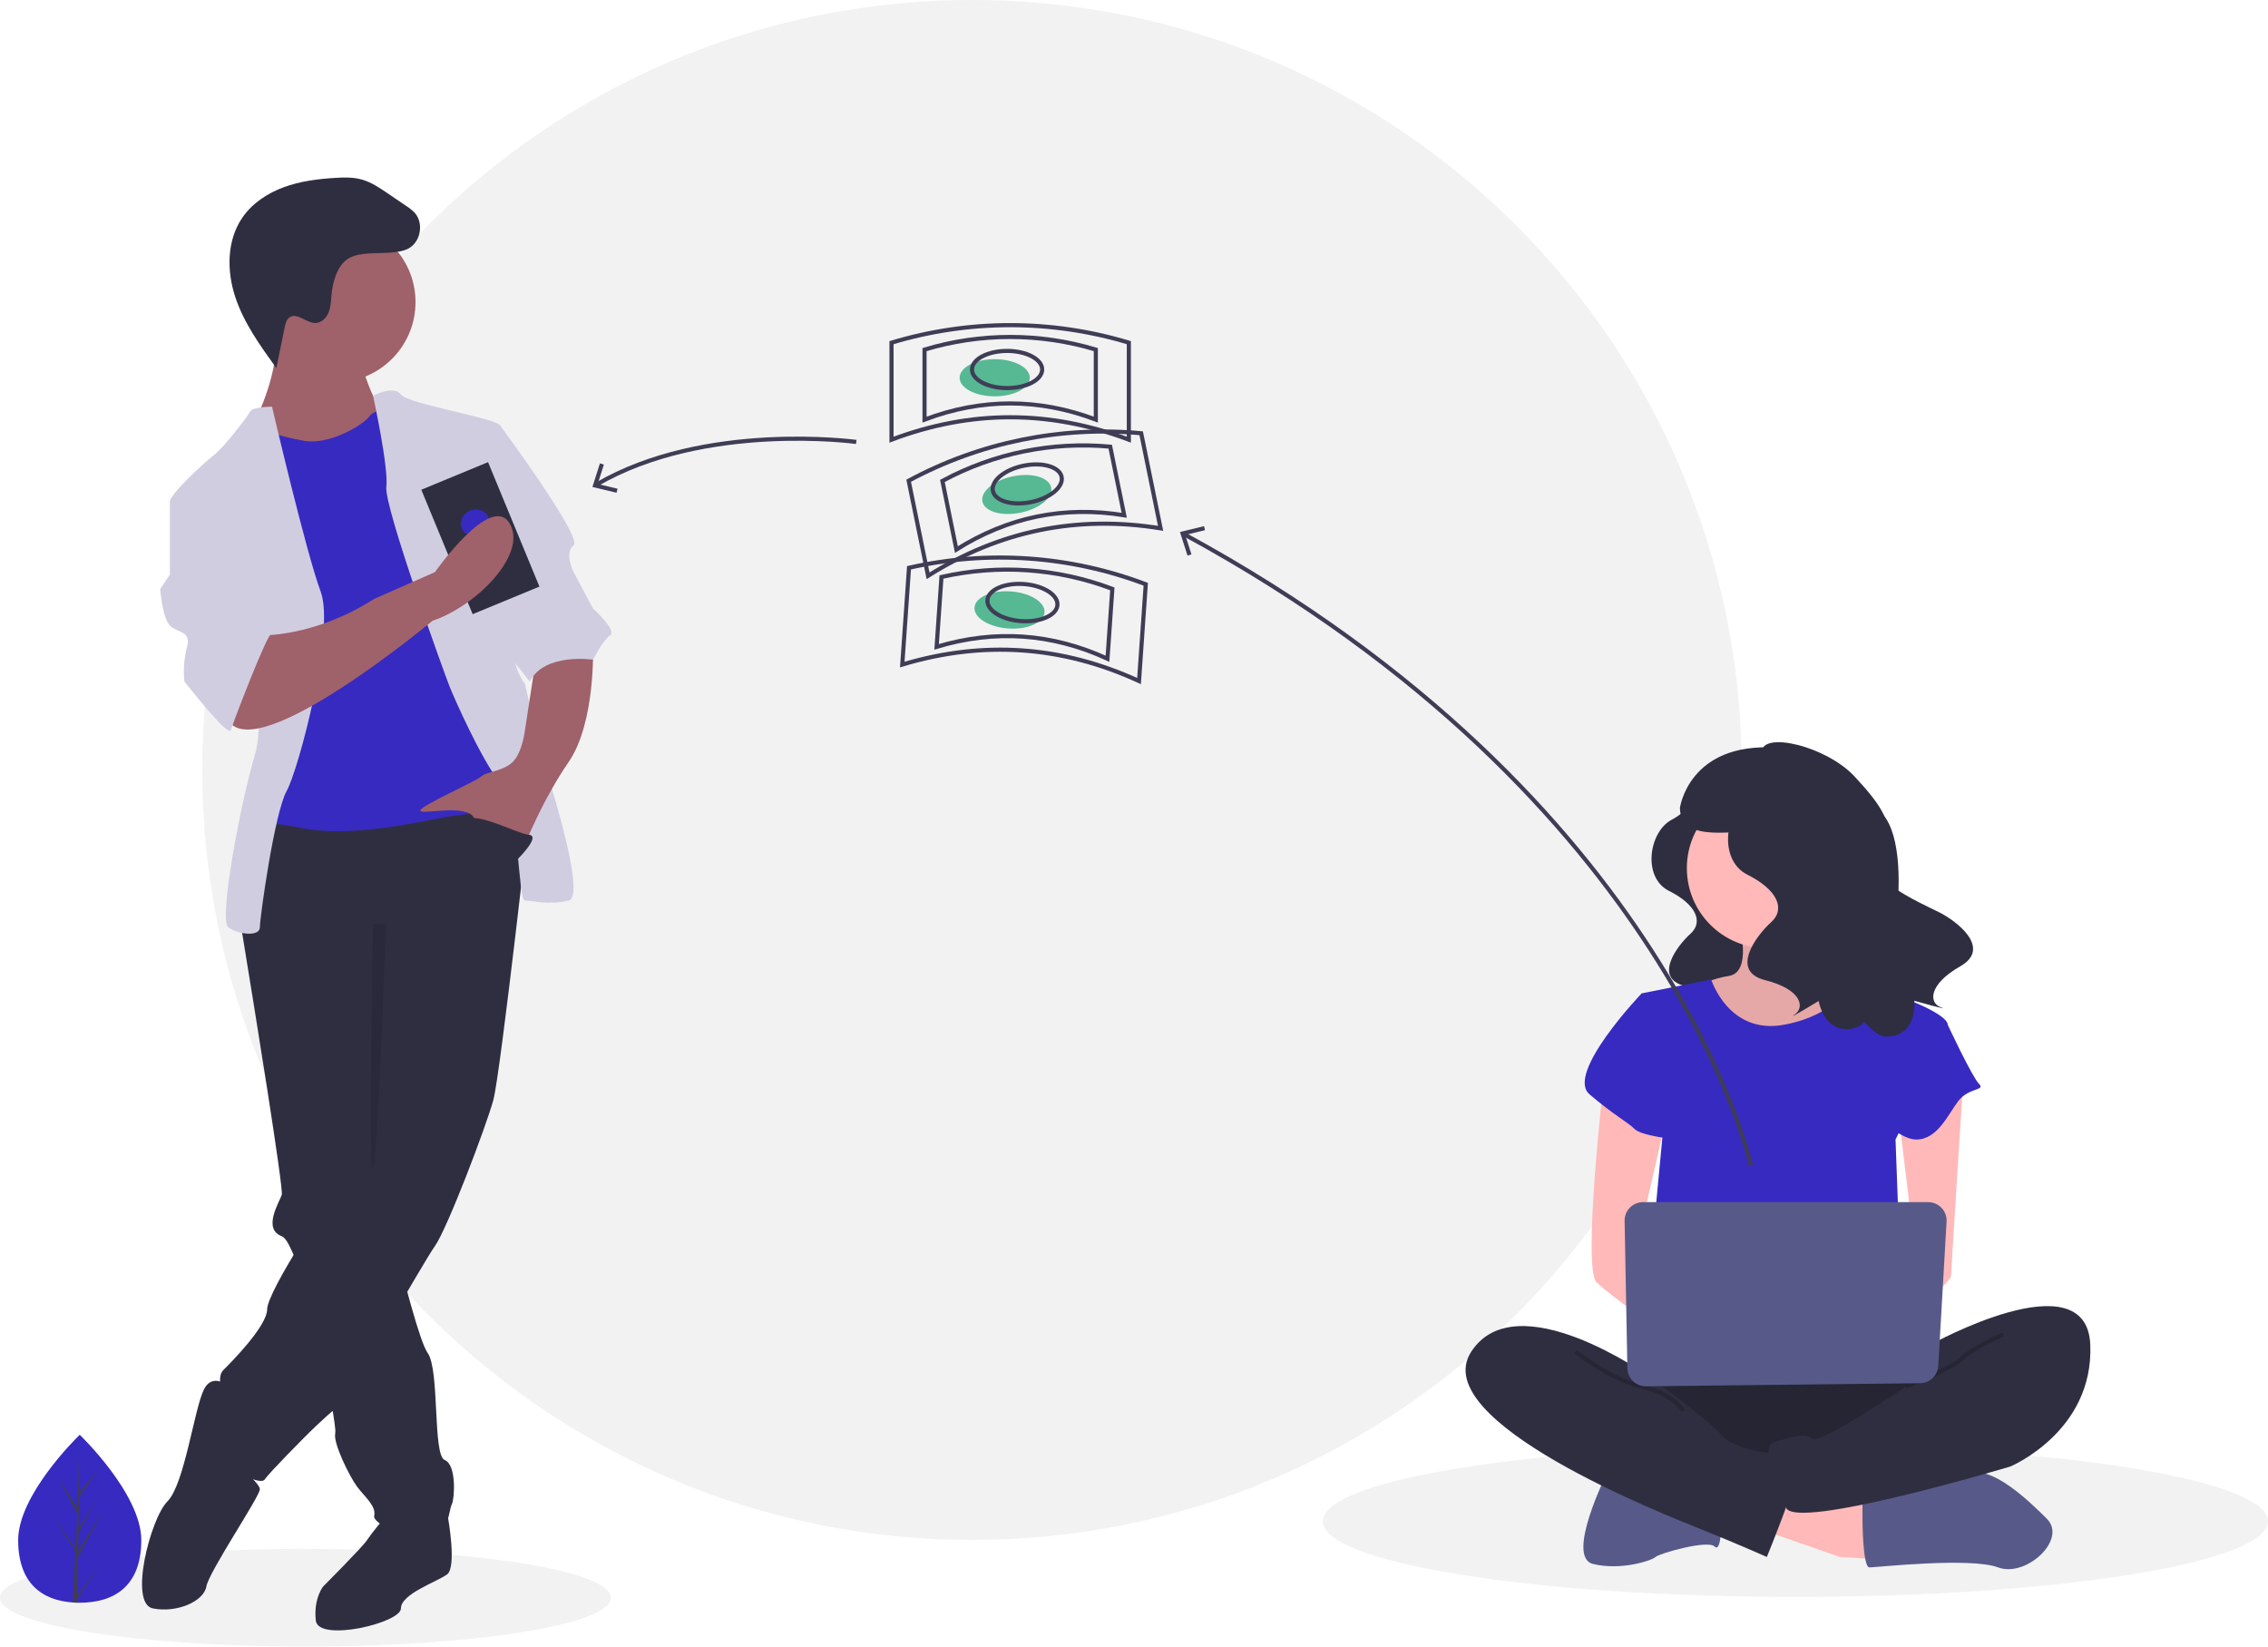
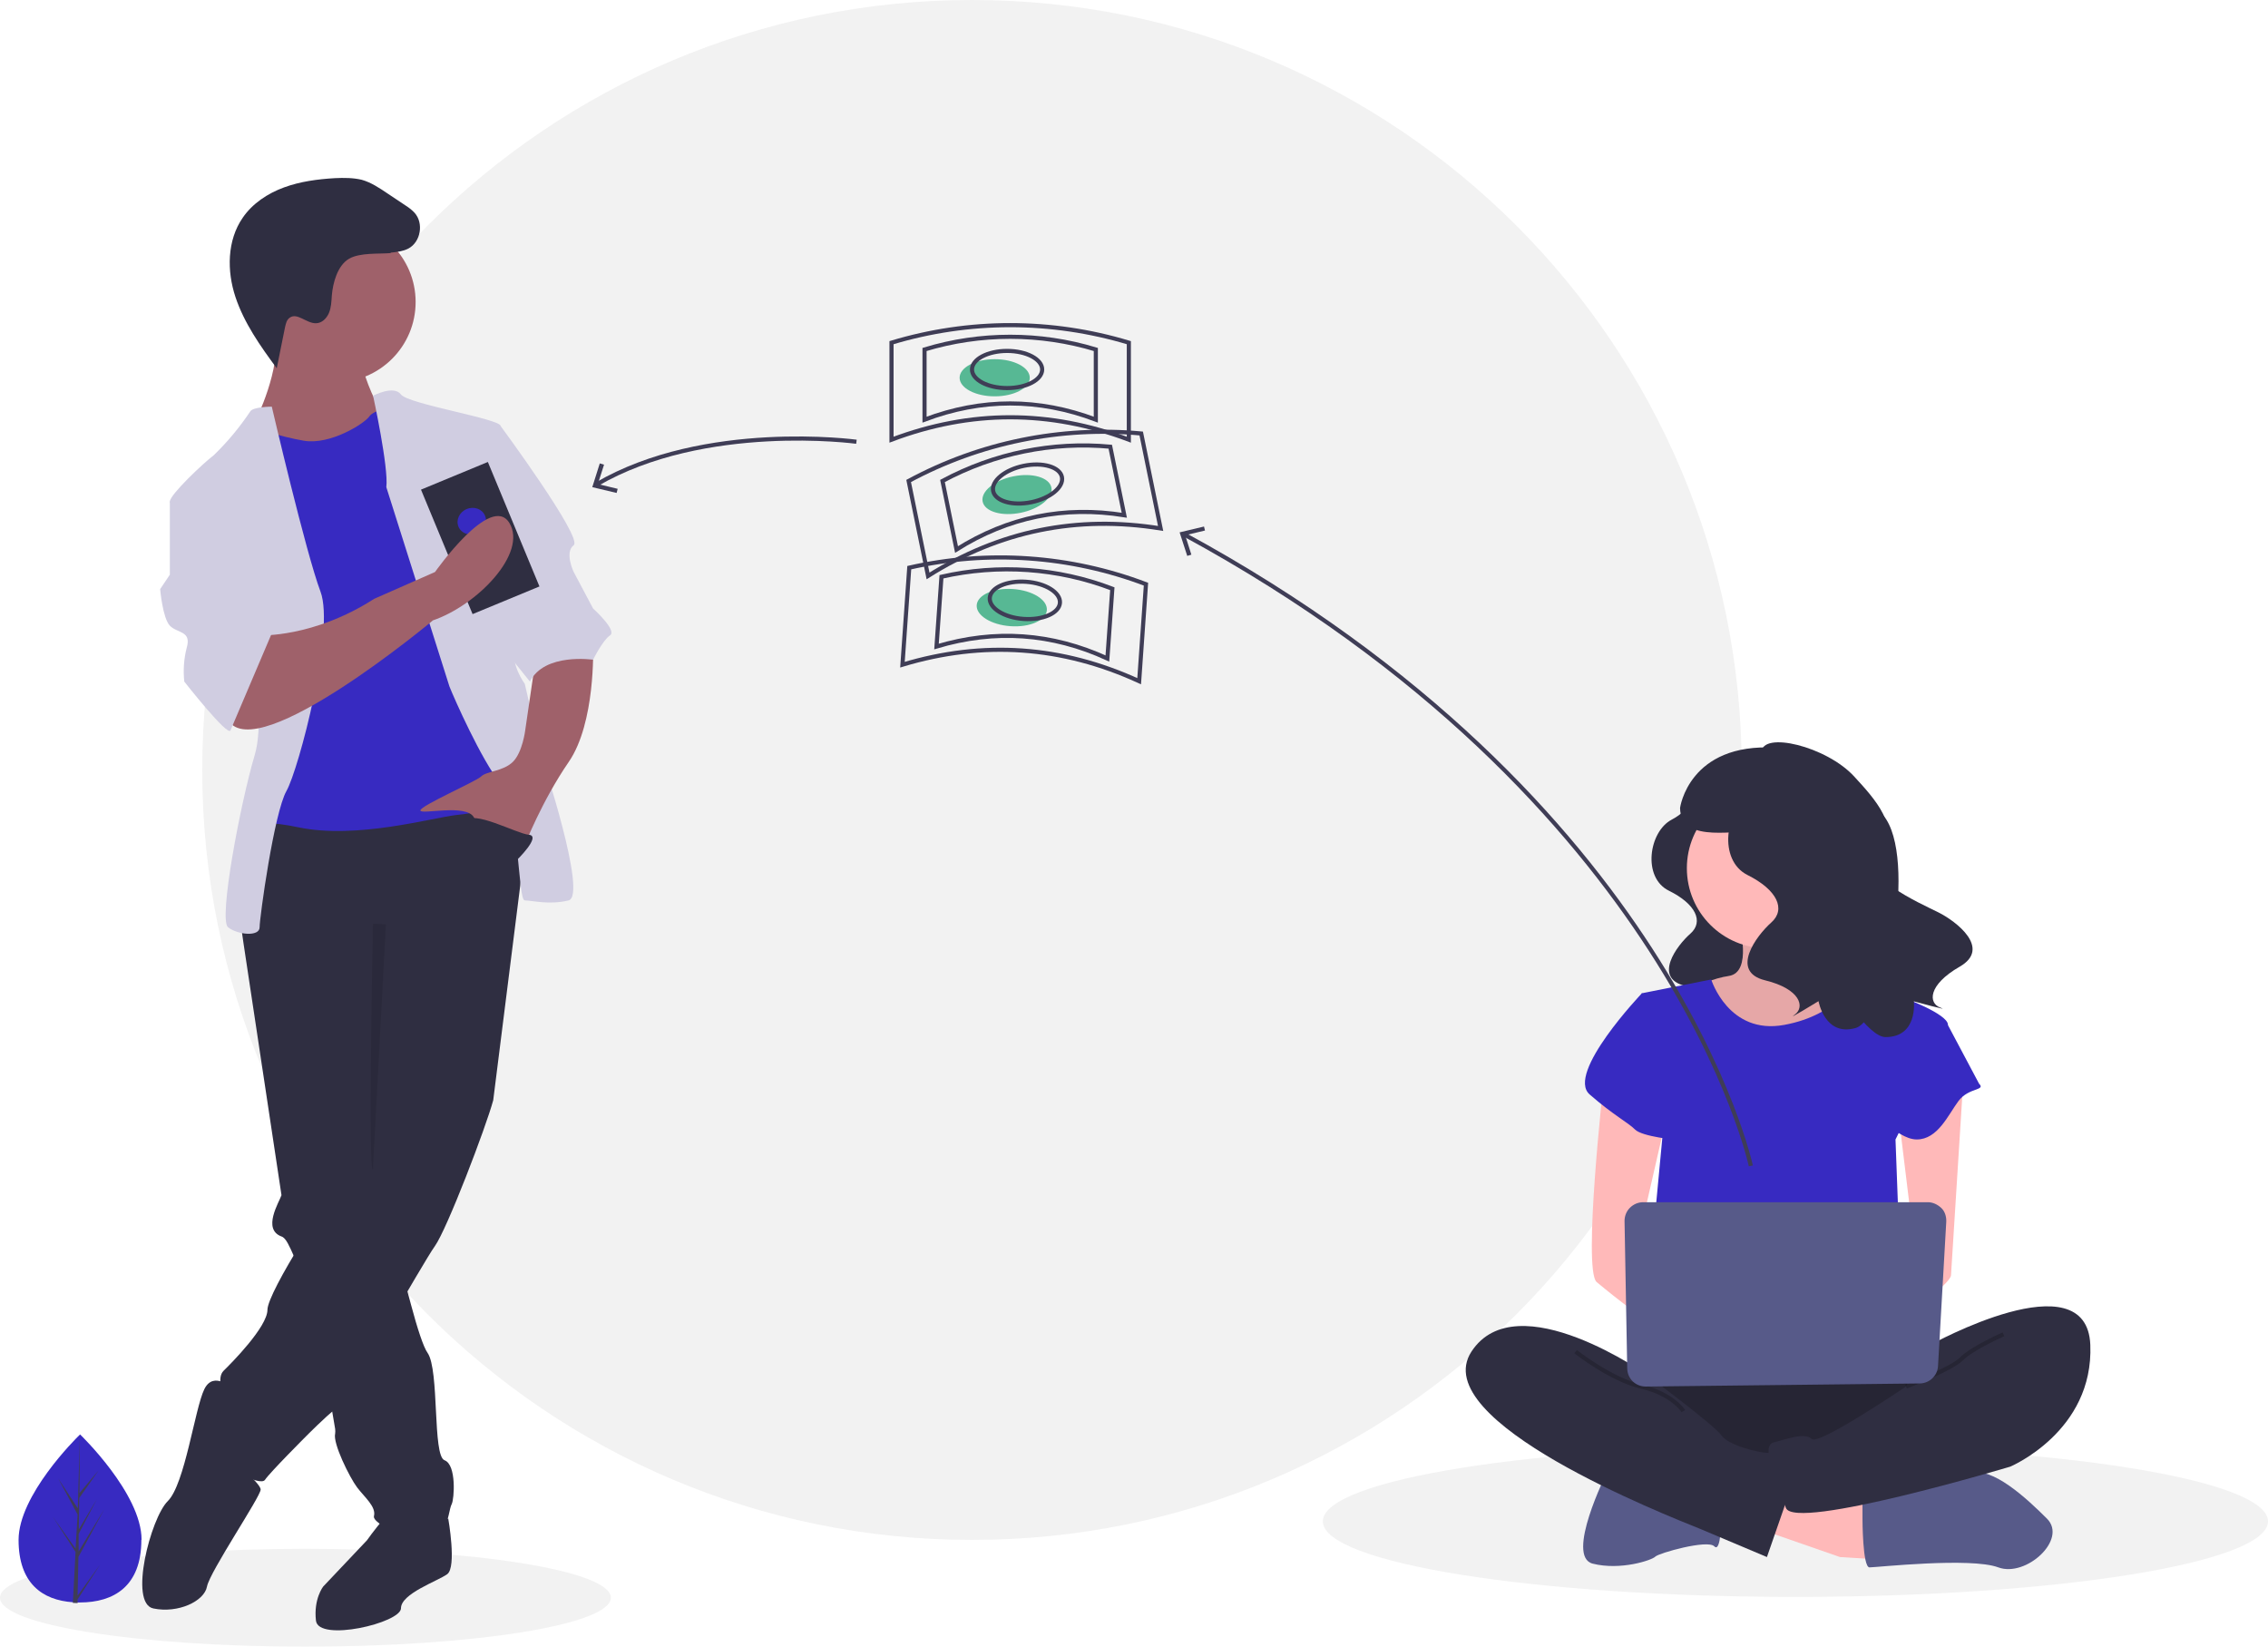
- <svg xmlns="http://www.w3.org/2000/svg" id="ecb8a146-dd8f-4f83-ab4e-53bb1469e238" data-name="Layer 1" width="1099" height="797.68" viewBox="0 0 1099 797.68">
-   <circle cx="471" cy="373" r="373" fill="#f2f2f2" />
-   <ellipse cx="148" cy="774" rx="148" ry="23.68" fill="#f2f2f2" />
-   <ellipse cx="870" cy="736.969" rx="229" ry="36.64" fill="#f2f2f2" />
-   <path d="M869.62,435.945s1.95,6.499-9.098,12.348-14.297,27.945-1.3,34.443,16.897,14.947,10.398,20.796-18.197,21.446-2.6,25.345,17.547,11.698,12.998,14.947,10.398-5.849,10.398-5.849,2.6,15.597,16.247,11.698,51.99-77.985,32.494-88.383S869.62,435.945,869.62,435.945Z" transform="translate(-50.5 -51.15983)" fill="#2f2e41" />
-   <path d="M893.175,498.697s6.741,23.594-5.056,25.279a46.052,46.052,0,0,0-20.224,8.426l21.909,28.65h40.447l25.279-25.279s-33.706-25.279-26.965-40.447S893.175,498.697,893.175,498.697Z" transform="translate(-50.5 -51.15983)" fill="#ffb9b9" />
-   <path d="M893.175,498.697s6.741,23.594-5.056,25.279a46.052,46.052,0,0,0-20.224,8.426l21.909,28.65h40.447l25.279-25.279s-33.706-25.279-26.965-40.447S893.175,498.697,893.175,498.697Z" transform="translate(-50.5 -51.15983)" opacity="0.1" />
-   <polygon points="852.787 740.779 891.549 754.261 918.513 755.946 916.828 732.352 861.213 715.904 852.787 740.779" fill="#ffb9b9" />
-   <path d="M953.003,786.882s0,23.594,3.371,23.594,48.874-5.056,62.356,0,33.706-13.482,23.594-23.594-26.606-25.279-36.897-21.909-52.424,11.797-52.424,11.797Z" transform="translate(-50.5 -51.15983)" fill="#575a89" />
-   <path d="M829.134,764.974s-20.224,40.447-6.741,43.818,28.65-1.685,30.335-3.371,25.279-8.426,28.65-5.056,3.371-13.482,3.371-13.482Z" transform="translate(-50.5 -51.15983)" fill="#575a89" />
-   <path d="M845.987,709.359s-32.021,43.818-8.426,55.615,136.509,11.797,144.936,0,11.797-48.874,0-52.244S845.987,709.359,845.987,709.359Z" transform="translate(-50.5 -51.15983)" fill="#2f2e41" />
-   <path d="M845.987,709.359s-32.021,43.818-8.426,55.615,136.509,11.797,144.936,0,11.797-48.874,0-52.244S845.987,709.359,845.987,709.359Z" transform="translate(-50.5 -51.15983)" opacity="0.2" />
-   <circle cx="856.157" cy="420.572" r="38.762" fill="#ffb9b9" />
-   <path d="M845.987,532.403l33.706-6.741s8.426,26.965,35.391,21.909,33.706-21.909,33.706-21.909,20.224,8.426,21.909,8.426,23.594,8.426,23.594,13.482-25.279,55.615-25.279,55.615l3.371,91.006-124.712-3.371,8.426-89.321Z" transform="translate(-50.5 -51.15983)" fill="#372ac1" />
-   <path d="M827.449,576.22s-10.112,89.321-3.371,96.062,33.706,25.279,33.706,25.279V677.338l-13.482-25.279,13.482-58.985Z" transform="translate(-50.5 -51.15983)" fill="#ffb9b9" />
-   <path d="M1001.877,573.692s-5.899,91.849-5.899,95.219-15.168,15.168-20.224,15.168-8.426-8.426-8.426-8.426l11.797-13.482-8.426-69.097Z" transform="translate(-50.5 -51.15983)" fill="#ffb9b9" />
-   <path d="M985.866,702.618s75.838-42.132,77.524,0-38.762,58.985-38.762,58.985-104.488,31.332-108.702,19.879-12.64-29.991-5.899-31.676,15.168-5.056,18.538-1.685,45.503-25.279,45.503-25.279Z" transform="translate(-50.5 -51.15983)" fill="#2f2e41" />
-   <path d="M1021.258,697.562s-15.168,6.741-20.224,11.797-26.965,13.482-26.965,13.482" transform="translate(-50.5 -51.15983)" fill="none" stroke="#000" stroke-miterlimit="10" stroke-width="2" opacity="0.2" />
-   <path d="M856.099,535.773l-10.112-3.371s-37.077,38.762-25.279,48.874,18.538,13.482,21.909,16.853,20.224,5.056,20.224,5.056Z" transform="translate(-50.5 -51.15983)" fill="#372ac1" />
-   <path d="M979.125,544.2l15.168,3.371s11.797,25.279,15.168,28.65-5.056,1.685-10.112,8.426-10.112,18.538-20.224,18.538-23.594-16.853-23.594-16.853Z" transform="translate(-50.5 -51.15983)" fill="#372ac1" />
-   <path d="M849.357,717.785s-64.041-45.503-85.95-11.797,94.377,79.209,111.23,85.95,32.021,13.482,32.021,13.482,15.168-37.077,15.168-43.818-11.797-6.741-15.168-6.741-18.538-3.371-21.909-8.426S849.357,717.785,849.357,717.785Z" transform="translate(-50.5 -51.15983)" fill="#2f2e41" />
-   <path d="M813.966,705.988s16.853,13.482,32.021,16.853,20.224,11.797,20.224,11.797" transform="translate(-50.5 -51.15983)" fill="none" stroke="#000" stroke-miterlimit="10" stroke-width="2" opacity="0.2" />
-   <path d="M837.732,642.622l1.346,71.356a8.933,8.933,0,0,0,9.032,8.764l132.79-1.492a8.933,8.933,0,0,0,8.818-8.418l4.031-69.864a8.933,8.933,0,0,0-8.918-9.447H846.663A8.933,8.933,0,0,0,837.732,642.622Z" transform="translate(-50.5 -51.15983)" fill="#575a89" />
-   <path d="M908.728,423.04s2.16,7.199-10.079,13.679-15.839,30.957-1.44,38.157,18.718,16.558,11.519,23.038-20.158,23.758-2.88,28.077,19.438,12.959,14.399,16.558,11.519-6.479,11.519-6.479,2.88,17.278,17.998,12.959,30.203-82.84,13.35-103.064C947.445,427.16,908.728,423.04,908.728,423.04Z" transform="translate(-50.5 -51.15983)" fill="#2f2e41" />
-   <path d="M904.13,415.629c.003-10.547,31.559-2.969,45.088,11.758,9.369,10.198,23.599,25.54,11.674,36.355s20.439,24.992,29.119,29.29,25.817,17.443,10.343,26.261-15.224,17.72-9.401,19.827-12.839-3.134-12.839-3.134,1.885,17.415-13.838,17.332-60.832-86.494-50.056-110.513C924.24,420.473,904.13,415.629,904.13,415.629Z" transform="translate(-50.5 -51.15983)" fill="#2f2e41" />
-   <path d="M910.965,413.318c-42.198-2.541-46.433,29.223-46.433,29.223.292,18.382,29.483,9.425,37.59,12.165,9.781-7.036,28.636-20.35,42.12-29.851A63.774,63.774,0,0,0,910.965,413.318Z" transform="translate(-50.5 -51.15983)" fill="#2f2e41" />
-   <path d="M898.942,616.008S861.09,438.609,624.169,309.92" transform="translate(-50.5 -51.15983)" fill="none" stroke="#3f3d56" stroke-miterlimit="10" stroke-width="2" />
-   <polygon points="583.431 254.891 583.905 256.836 574.322 259.16 577.341 268.549 575.435 269.16 571.76 257.724 583.431 254.891" fill="#3f3d56" />
-   <path d="M118.973,797.271c0,22.469-13.356,30.314-29.834,30.314q-.573,0-1.143-.013c-.763-.016-1.52-.053-2.267-.104-14.871-1.052-26.424-9.301-26.424-30.197,0-21.625,27.634-48.912,29.71-50.932l.004-.004c.08-.078.12-.116.12-.116S118.973,774.803,118.973,797.271Z" transform="translate(-50.5 -51.15983)" fill="#372ac1" />
-   <path d="M88.052,824.148,98.964,808.901,88.025,825.822l-.029,1.75c-.763-.016-1.52-.053-2.267-.104l1.176-22.479-.009-.175.02-.033.111-2.123L76.061,785.696,87.062,801.067l.025.451.889-16.985-9.388-17.528,9.503,14.547.925-35.212.004-.12v.116L88.865,774.103l9.347-11.008L88.827,776.495l-.247,15.207,8.727-14.594-8.763,16.832-.138,8.454,12.669-20.313-12.717,23.263Z" transform="translate(-50.5 -51.15983)" fill="#3f3d56" />
-   <path d="M261.273,791.45l6.382-4.741s4.224,23.597-.489,27.132-22.391,9.428-22.391,16.498-40.068,16.498-41.246,5.892,3.535-16.498,3.535-16.498,18.855-18.855,21.212-22.391,8.249-10.606,8.249-10.606Z" transform="translate(-50.5 -51.15983)" fill="#2f2e41" />
-   <path d="M166.996,498.014s.177,1.037.483,2.934c.283,1.685.672,4.066,1.143,7,4.95,30.204,19.386,119.119,18.408,122.053-1.178,3.535-9.428,16.498,0,20.034.907.342,1.886,1.449,2.934,3.194a68.494,68.494,0,0,1,4.985,11.761c5.621,16.31,11.632,42.413,15.108,60.49,1.52,7.943,2.557,14.33,2.864,17.677a9.612,9.612,0,0,1,.035,2.333c-1.178,4.714,7.071,21.212,10.606,25.926s9.428,9.428,8.249,14.142,29.462,17.677,32.997,9.428,3.535-12.963,4.714-15.32,2.357-18.855-3.535-21.212-2.357-43.603-8.249-51.852c-1.968-2.746-4.973-12.044-8.12-23.227-1.237-4.384-2.487-9.051-3.712-13.729-4.973-19.174-9.38-38.465-9.38-38.465L237.704,493.3l-64.815-8.249-1.662,3.665-3.312,7.271Z" transform="translate(-50.5 -51.15983)" fill="#2f2e41" />
-   <path d="M163.461,724.278s-9.428-9.428-14.142,0-9.428,45.96-17.677,54.209-18.855,49.495-7.071,51.852,24.748-3.535,25.926-10.606S176.424,776.13,176.424,772.595s-16.498-16.498-16.498-16.498Z" transform="translate(-50.5 -51.15983)" fill="#2f2e41" />
-   <path d="M308.412,433.198s-15.32,137.88-18.855,150.843-22.391,62.458-28.283,70.708-43.603,75.422-48.317,78.957-14.142,12.963-14.142,12.963-17.677,17.677-20.034,21.212-22.391-7.071-23.569-14.142,1.178-18.855,2.357-23.569-2.357-11.785,1.178-15.32,21.212-21.212,21.212-29.462,30.64-56.566,42.425-67.172,9.428-28.283,9.428-28.283V518.047l-64.815-20.034s3.535-56.566,11.785-56.566S295.449,422.592,308.412,433.198Z" transform="translate(-50.5 -51.15983)" fill="#2f2e41" />
-   <circle cx="162.456" cy="146.346" r="38.889" fill="#9f616a" />
-   <path d="M225.919,228.146s4.714,17.677,10.606,22.391-15.32,24.748-15.32,24.748l-40.068,2.357-7.071-22.391s12.963-25.926,9.428-42.425S225.919,228.146,225.919,228.146Z" transform="translate(-50.5 -51.15983)" fill="#9f616a" />
-   <path d="M242.418,248.18s-10.606,1.178-12.963,4.714-18.855,14.142-31.818,11.785-21.212-5.892-23.569-4.714-7.071,25.926-7.071,25.926l12.963,37.711-2.357,103.705-3.535,28.283s-7.071-9.428,21.212-3.535,64.815-4.714,76.6-5.892,31.818-4.714,32.997-11.785-3.535-32.997-3.535-32.997l-18.855-78.957-11.785-42.425Z" transform="translate(-50.5 -51.15983)" fill="#372ac1" />
-   <path d="M231.271,242.861s9.968-5.287,13.504-.573,48.317,11.785,48.317,15.32,9.428,98.991,7.071,107.24,4.714,17.677,4.714,17.677l8.249,35.354s22.391,67.172,12.963,69.529-17.677,0-21.212,0-2.357-44.782-11.785-56.566-22.391-41.246-24.748-47.138-31.818-87.206-30.64-96.634S231.271,242.861,231.271,242.861Z" transform="translate(-50.5 -51.15983)" fill="#d0cde1" />
-   <path d="M182.316,248.18s-9.428,0-10.606,2.357S158.747,268.214,154.033,271.749,132.821,290.604,132.821,294.14s34.175,29.462,34.175,29.462,14.142,69.529,7.071,93.098-17.677,80.135-12.963,83.671,15.32,4.714,15.32,0,7.071-55.388,12.963-65.994,23.569-77.778,16.498-96.634S182.316,248.18,182.316,248.18Z" transform="translate(-50.5 -51.15983)" fill="#d0cde1" />
-   <path d="M337.873,364.847s1.178,36.532-11.785,55.388-21.212,40.068-21.212,40.068-21.212-5.892-24.748-12.963-25.926-1.178-25.926-3.535,27.105-14.142,29.462-16.498,10.606-2.357,15.32-7.071,5.892-15.32,5.892-15.32l4.714-30.64Z" transform="translate(-50.5 -51.15983)" fill="#9f616a" />
-   <path d="M239.741,173.528c2.992-.272,6.077-.571,8.721-1.997,5.925-3.195,7.496-12.294,2.986-17.291a22.344,22.344,0,0,0-4.143-3.331l-8.958-6.097c-3.962-2.697-8.017-5.437-12.638-6.709-4.179-1.15-8.594-1.032-12.92-.763-8.399.522-16.849,1.6-24.749,4.5s-15.268,7.751-20.052,14.673c-7.585,10.974-7.689,25.775-3.511,38.444s12.112,23.701,19.931,34.51l4.057-19.795c.361-1.763.829-3.695,2.295-4.739,3.645-2.593,8.103,2.731,12.576,2.697,2.874-.022,5.287-2.386,6.376-5.046s1.161-5.605,1.413-8.468c.534-6.064,2.653-14.502,8.396-17.847C224.872,173.153,233.726,174.074,239.741,173.528Z" transform="translate(-50.5 -51.15983)" fill="#2f2e41" />
-   <path d="M237.56,498.965s-3.98,115.127-6.337,118.663,0-119.025,0-119.025Z" transform="translate(-50.5 -51.15983)" opacity="0.1" />
-   <path d="M283.664,257.607h9.428s40.068,54.209,35.354,57.745,0,12.963,0,12.963l9.428,17.677s11.785,10.606,8.249,12.963-8.249,11.785-8.249,11.785-23.569-3.535-30.64,10.606L291.949,362.05Z" transform="translate(-50.5 -51.15983)" fill="#d0cde1" />
-   <rect x="265.768" y="279.254" width="35" height="65.224" transform="translate(-148.0884 80.56853) rotate(-22.43787)" fill="#2f2e41" />
-   <ellipse cx="280.75" cy="304.458" rx="7" ry="6.431" transform="translate(-145.4514 79.04643) rotate(-22.43785)" fill="#372ac1" />
-   <path d="M260.095,351.884s-84.849,70.708-98.991,48.317,15.32-41.246,15.32-41.246,25.926,1.178,55.388-17.677l29.462-12.963s26.896-38.399,36.061-23.777S281.69,344.608,260.095,351.884Z" transform="translate(-50.5 -51.15983)" fill="#9f616a" />
-   <path d="M145.784,289.426,132.821,294.14v35.354l-4.714,7.071s1.178,14.142,4.714,17.677,10.606,2.357,8.249,10.606a44.667,44.667,0,0,0-1.178,16.498s21.212,27.105,22.391,23.569,17.677-47.138,20.034-47.138-23.569-68.351-23.569-68.351Z" transform="translate(-50.5 -51.15983)" fill="#d0cde1" />
-   <path d="M300.752,467.963s12.185-11.785,6.093-12.374-27.305-12.374-30.84-6.482S300.752,467.963,300.752,467.963Z" transform="translate(-50.5 -51.15983)" fill="#2f2e41" />
-   <ellipse cx="482" cy="183" rx="17" ry="9" fill="#57b894" />
-   <path d="M597.5,264.16q-57.5-21.717-115,0v-47a199.038,199.038,0,0,1,115,0Z" transform="translate(-50.5 -51.15983)" fill="none" stroke="#3f3d56" stroke-miterlimit="10" stroke-width="2" />
-   <path d="M581.5,254.44q-41.5-15.674-83,0V220.519a143.653,143.653,0,0,1,83,0Z" transform="translate(-50.5 -51.15983)" fill="none" stroke="#3f3d56" stroke-miterlimit="10" stroke-width="2" />
-   <ellipse cx="488" cy="179" rx="17" ry="9" fill="none" stroke="#3f3d56" stroke-miterlimit="10" stroke-width="2" />
-   <ellipse cx="543.2" cy="290.706" rx="17" ry="9" transform="translate(-97.66163 63.33821) rotate(-11.53546)" fill="#57b894" />
-   <path d="M612.886,307.101q-60.681-9.779-112.677,22.997l-9.399-46.051a199.038,199.038,0,0,1,112.677-22.997Z" transform="translate(-50.5 -51.15983)" fill="none" stroke="#3f3d56" stroke-miterlimit="10" stroke-width="2" />
-   <path d="M595.266,300.777q-43.796-7.058-81.323,16.598L507.159,284.139a143.653,143.653,0,0,1,81.323-16.598Z" transform="translate(-50.5 -51.15983)" fill="none" stroke="#3f3d56" stroke-miterlimit="10" stroke-width="2" />
-   <ellipse cx="548.279" cy="285.587" rx="17" ry="9" transform="translate(-96.53536 64.25047) rotate(-11.53546)" fill="none" stroke="#3f3d56" stroke-miterlimit="10" stroke-width="2" />
-   <ellipse cx="539.675" cy="346.645" rx="9" ry="17" transform="translate(105.9025 809.7943) rotate(-86.0194)" fill="#57b894" />
-   <path d="M602.435,381.085q-55.854-25.656-114.723-7.983l3.263-46.887a199.038,199.038,0,0,1,114.723,7.983Z" transform="translate(-50.5 -51.15983)" fill="none" stroke="#3f3d56" stroke-miterlimit="10" stroke-width="2" />
-   <path d="M587.149,370.278Q546.837,351.761,504.349,364.516l2.355-33.84a143.653,143.653,0,0,1,82.8,5.762Z" transform="translate(-50.5 -51.15983)" fill="none" stroke="#3f3d56" stroke-miterlimit="10" stroke-width="2" />
-   <ellipse cx="545.938" cy="343.071" rx="9" ry="17" transform="translate(115.2961 812.7167) rotate(-86.0194)" fill="none" stroke="#3f3d56" stroke-miterlimit="10" stroke-width="2" />
-   <path d="M465.422,265.251s-73.496-10.055-125.982,20.704" transform="translate(-50.5 -51.15983)" fill="none" stroke="#3f3d56" stroke-miterlimit="10" stroke-width="2" />
-   <polygon points="290.708 224.459 292.617 225.063 289.633 234.462 299.227 236.751 298.76 238.698 287.077 235.907 290.708 224.459" fill="#3f3d56" />
+ <svg xmlns="http://www.w3.org/2000/svg" xmlns:xlink="http://www.w3.org/1999/xlink" width="1099" height="797.7">
+   <style>.B{stroke-width:2}.C{fill:#2f2e41}.D{stroke:#3f3d56}.E{stroke-miterlimit:10}.F{fill:none}.G{fill:#372ac1}.H{fill:#ffb9b9}.I{fill:#3f3d56}.J{fill:#9f616a}.K{fill:#d0cde1}.L{fill:#57b894}</style>
+   <g fill="#f2f2f2">
+     <circle cx="471" cy="373" r="373" />
+     <ellipse cx="148" cy="774" rx="148" ry="23.7" />
+     <ellipse cx="870" cy="737" rx="229" ry="36.6" />
+   </g>
+   <path d="M819 384.8s2 6.5-9 12.3-14.3 28-1.3 34.4 17 15 10.4 20.8-18.2 21.4-2.6 25.3 17.5 11.7 13 15 10.4-5.8 10.4-5.8 2.6 15.6 16.2 11.7 52-78 32.5-88.4-69.5-25.3-69.5-25.3z" class="C" />
+   <use xlink:href="#B" class="H" />
+   <use xlink:href="#B" opacity=".1" />
+   <path d="M852.8 740.8l38.8 13.5 27 1.7-1.7-23.6-55.6-16.4-8.4 25z" class="H" />
+   <path d="M902.5 735.7s0 23.6 3.4 23.6 49-5 62.4 0 33.7-13.5 23.6-23.6-26.6-25.3-37-22-52.4 11.8-52.4 11.8zm-124-22s-20.2 40.4-6.7 43.8 28.7-1.7 30.3-3.4 25.3-8.4 28.6-5 3.4-13.5 3.4-13.5z" fill="#575a89" />
+   <use xlink:href="#C" class="C" />
+   <use xlink:href="#C" opacity=".2" />
+   <circle cx="856.2" cy="420.6" r="38.8" class="H" />
+   <path d="M795.5 481.2l33.7-6.7s8.4 27 35.4 22 33.7-22 33.7-22l22 8.4c1.7 0 23.6 8.4 23.6 13.5S918.5 552 918.5 552l3.4 91-124.7-3.4 8.4-89.3z" class="G" />
+   <path d="M777 525s-10 89.3-3.4 96a413 413 0 0 0 33.7 25.3V626l-13.5-25 13.5-59zm174.4-2.5l-6 95.2c0 3.4-15.2 15.2-20.2 15.2s-8.4-8.4-8.4-8.4l11.8-13.5-8.4-69z" class="H" />
+   <path d="M935.4 651.5s75.8-42 77.5 0-38.8 59-38.8 59-104.5 31.3-108.7 20-12.6-30-6-31.7 15.2-5 18.5-1.7 45.5-25.3 45.5-25.3z" class="C" />
+   <path d="M970.8 646.4s-15.2 6.7-20.2 11.8-27 13.5-27 13.5" stroke="#000" opacity=".2" class="B E F" />
+   <path d="M805.6 484.6l-10-3.4s-37 38.8-25.3 49 18.5 13.5 22 17 20.2 5 20.2 5zm123 8.4l15.2 3.4L959 525c3.4 3.4-5 1.7-10 8.4S939 552 928.8 552s-23.6-17-23.6-17z" class="G" />
+   <path d="M799 666.6s-64-45.5-86-11.8 94.4 79.2 111.2 86l32 13.5 15.2-43.8c0-6.7-11.8-6.7-15.2-6.7s-18.5-3.4-22-8.4-35.4-28.7-35.4-28.7z" class="C" />
+   <path d="M763.5 654.8s17 13.5 32 17 20.2 11.8 20.2 11.8" stroke="#000" opacity=".2" class="B E F" />
+   <path d="M787.2 591.5l1.3 71.4c.1 5 4 8.8 9 8.8l132.8-1.5c4.7-.1 8.5-3.7 8.8-8.4l4-70c.1-2.5-.7-5-2.4-6.6s-4-2.8-6.5-2.8H796.2c-2.4 0-4.7 1-6.4 2.7s-2.6 4-2.6 6.4z" fill="#575a89" />
+   <g class="C">
+     <path d="M858.2 372s2.2 7.2-10 13.7-15.8 31-1.4 38.2 18.7 16.6 11.5 23-20.2 23.8-3 28 19.4 13 14.4 16.6 11.5-6.5 11.5-6.5 3 17.3 18 13 30.2-82.8 13.4-103c-15.7-18.8-54.4-23-54.4-23z" />
+     <path d="M853.6 364.5c0-10.5 31.6-3 45 11.8 9.4 10.2 23.6 25.5 11.7 36.4s20.4 25 29 29.3 25.8 17.4 10.3 26.3-15.2 17.7-9.4 19.8-12.8-3-12.8-3 2 17.4-13.8 17.3-60.8-86.5-50-110.5c10-22.3-10-27.2-10-27.2z" />
+     <path d="M860.5 362.2c-42.2-2.5-46.4 29.2-46.4 29.2.3 18.4 29.5 9.4 37.6 12.2l42-30a64 64 0 0 0-33.3-11.5z" />
+   </g>
+   <path d="M848.4 564.8s-38-177.4-274.8-306" class="B D E F" />
+   <path d="M583.4 255l.5 2-9.6 2.3 3 9.4-2 .6-3.7-11.4 11.7-2.8z" class="I" />
+   <path d="M68.5 746c0 22.5-13.4 30.3-29.8 30.3q-.6 0-1 0l-2.3-.1c-15-1-26.4-9.3-26.4-30.2 0-21.6 27.6-49 29.7-51h0l.1-.1s29.8 28.6 29.8 51z" class="G" />
+   <path d="M37.6 773l11-15.2-11 17v1.8l-2.3-.1 1.2-22.5v-.2h0l.1-2-11-17 11 15.4v.5l1-17-9.4-17.5 9.5 14.5 1-35.2v-.1.1l-.2 27.8 9.3-11-9.4 13.4-.2 15.2 8.7-14.6-8.8 16.8v8.5L50.6 731 38 754.2z" class="I" />
+   <g class="C">
+     <path d="M210.8 740.3l6.4-4.7s4.2 23.6-.5 27-22.4 9.4-22.4 16.5-40 16.5-41.2 6 3.5-16.5 3.5-16.5l21.2-22.4c2.4-3.5 8.2-10.6 8.2-10.6z" />
+     <path d="M116.5 447l.5 3 1 7 18.4 122c-1.2 3.5-9.4 16.5 0 20 1 .3 2 1.4 3 3.2a72 72 0 0 1 5 11.8c5.6 16.3 11.6 42.4 15 60.5l3 17.7c.1.8.1 1.6 0 2.3-1.2 4.7 7 21.2 10.6 26s9.4 9.4 8.2 14 29.5 17.7 33 9.4 3.5-13 4.7-15.3 2.4-19-3.5-21.2-2.4-43.6-8.2-52c-2-2.7-5-12-8-23.2l-3.7-13.7L186 580l1.2-138-64.8-8.2-1.7 3.7-3.3 7.3zM113 673s-9.4-9.4-14 0-9.4 46-17.7 54.2-19 49.5-7 52 24.7-3.5 26-10.6 26-43.6 26-47-16.5-16.5-16.5-16.5z" />
+     <path d="M258 382L239 533c-3.5 13-22.4 62.5-28.3 70.7s-43.6 75.4-48.3 79-14 13-14 13-17.7 17.7-20 21.2-22.4-7-23.6-14 1.2-19 2.4-23.6-2.4-11.8 1.2-15.3 21.2-21.2 21.2-29.5S160 577.7 172 567s9.4-28.3 9.4-28.3v-72l-64.8-20s3.5-56.6 11.8-56.6S245 371.4 258 382z" />
+   </g>
+   <g class="J">
+     <circle cx="162.5" cy="146.3" r="38.9" />
+     <path d="M175.4 177s4.7 17.7 10.6 22.4-15.3 24.7-15.3 24.7l-40 2.4-7-22.4s13-26 9.4-42.4 42.4 15.3 42.4 15.3z" />
+   </g>
+   <path d="M192 197s-10.6 1.2-13 4.7-19 14-31.8 11.8-21.2-6-23.6-4.7-7 26-7 26l13 37.7L127 376l-3.5 28.3s-7-9.4 21.2-3.5 64.8-4.7 76.6-6 31.8-4.7 33-11.8-3.5-33-3.5-33l-19-79-11.8-42.4z" class="G" />
+   <path d="M180.8 191.7s10-5.3 13.5-.6 48.3 11.8 48.3 15.3 9.4 99 7 107.2 4.7 17.7 4.7 17.7l8.2 35.4s22.4 67.2 13 69.5-17.7 0-21.2 0-2.4-44.8-11.8-56.6-22.4-41.2-24.7-47L187.2 236c1.2-9.4-6.4-44.2-6.4-44.2zm-49 5.3s-9.4 0-10.6 2.4a129 129 0 0 1-17.7 21.2c-4.7 3.5-21.2 19-21.2 22.4s34.2 29.5 34.2 29.5 14 69.5 7 93-17.7 80-13 83.7 15.3 4.7 15.3 0 7-55.4 13-66 23.6-77.8 16.5-96.6-23.6-89.6-23.6-89.6z" class="K" />
+   <path d="M287.4 313.7s1.2 36.5-11.8 55.4-21.2 40-21.2 40-21.2-6-24.7-13-26-1.2-26-3.5 27-14 29.5-16.5 10.6-2.4 15.3-7 6-15.3 6-15.3L259 323z" class="J" />
+   <path d="M189.2 122.4c3-.3 6-.6 8.7-2 6-3.2 7.5-12.3 3-17.3-1.2-1.3-2.6-2.4-4-3.3l-9-6c-4-2.7-8-5.4-12.6-6.7-4.2-1-8.6-1-13-.8-8.4.5-16.8 1.6-24.7 4.5s-15.3 7.8-20 14.7c-7.6 11-7.7 25.8-3.5 38.4s12 23.7 20 34.5l4-19.8c.4-1.8.8-3.7 2.3-4.7 3.6-2.6 8 2.7 12.6 2.7 3 0 5.3-2.4 6.4-5s1.2-5.6 1.4-8.5c.5-6 2.7-14.5 8.4-17.8 5.4-3 14.2-2.2 20.2-2.7z" class="C" />
+   <path d="M187 447.8l-6.3 118.7c-2.4 3.5 0-119 0-119z" opacity=".1" />
+   <path d="M233.2 206.4h9.4s40 54.2 35.4 57.7 0 13 0 13l9.4 17.7s11.8 10.6 8.2 13-8.2 11.8-8.2 11.8-23.6-3.5-30.6 10.6L241.4 311z" class="K" />
+   <path d="M204 237.2l32.4-13.4 25 60.3-32.4 13.4z" class="C" />
+   <ellipse cx="280.8" cy="304.5" rx="7" ry="6.4" transform="matrix(.92 -.38 .38 .92 -145.45 79.05)" class="G" />
+   <path d="M209.6 300.7s-84.8 70.7-99 48.3 15.3-41.2 15.3-41.2 26 1.2 55.4-17.7l29.5-13s27-38.4 36-23.8-15.6 40-37.2 47.3z" class="J" />
+   <path d="M95.3 238.3l-13 4.7v35.4l-4.7 7s1.2 14 4.7 17.7 10.6 2.4 8.2 10.6c-1.4 5.4-1.8 11-1.2 16.5 0 0 21.2 27 22.4 23.6l20-47c2.4 0-23.6-68.4-23.6-68.4z" class="K" />
+   <path d="M250.3 416.8s12.2-11.8 6-12.4S229 392 225.5 398s24.7 19 24.7 19z" class="C" />
+   <ellipse cx="482" cy="183" rx="17" ry="9" class="L" />
+   <g class="F B D">
+     <g class="E">
+       <path d="M547 213q-57.5-21.7-115 0v-47a199 199 0 0 1 115 0z" />
+       <path d="M531 203.3q-41.5-15.7-83 0v-34c27-8.2 56-8.2 83 0z" />
+     </g>
+     <ellipse cx="488" cy="179" rx="17" ry="9" />
+   </g>
+   <ellipse cx="543.2" cy="290.7" rx="17" ry="9" transform="matrix(.98 -.2 .2 .98 -97.66 63.34)" class="L" />
+   <g class="F B D">
+     <g class="E">
+       <path d="M562.4 256q-60.7-9.8-112.7 23l-9.4-46a199 199 0 0 1 112.7-23z" />
+       <path d="M544.8 249.6q-43.8-7-81.3 16.6l-6.8-33.2c25-13.4 53.2-19.2 81.3-16.6z" />
+     </g>
+     <ellipse cx="548.3" cy="285.6" rx="17" ry="9" transform="matrix(.98 -.2 .2 .98 -96.54 64.25)" />
+   </g>
+   <ellipse cx="539.7" cy="346.6" rx="9" ry="17" transform="matrix(.07 -1 1 .07 105.9 809.79)" class="L" />
+   <g class="F B D">
+     <g class="E">
+       <path d="M552 330q-56-25.7-114.7-8l3.3-47a199 199 0 0 1 114.7 8z" />
+       <path d="M536.6 319q-40.3-18.5-82.8-5.8l2.4-33.8c27.6-6.3 56.4-4.3 82.8 5.8z" />
+     </g>
+     <ellipse cx="545.9" cy="343.1" rx="9" ry="17" transform="matrix(.07 -1 1 .07 115.3 812.72)" />
+     <path d="M415 214s-73.5-10-126 20.7" class="E" />
+   </g>
+   <path d="M290.7 224.5l2 .6-3 9.4 9.6 2.3-.5 2L287 236l3.6-11.4z" class="I" />
+   <defs>
+     <path id="B" d="M842.7 447.5s6.7 23.6-5 25.3a46 46 0 0 0-20.2 8.4l22 28.7h40.4l25.3-25.3s-33.7-25.3-27-40.4-35.4 3.4-35.4 3.4z" />
+     <path id="C" d="M795.5 658.2s-32 43.8-8.4 55.6 136.5 11.8 145 0 11.8-49 0-52.2-136.5-3.4-136.5-3.4z" />
+   </defs>
</svg>
